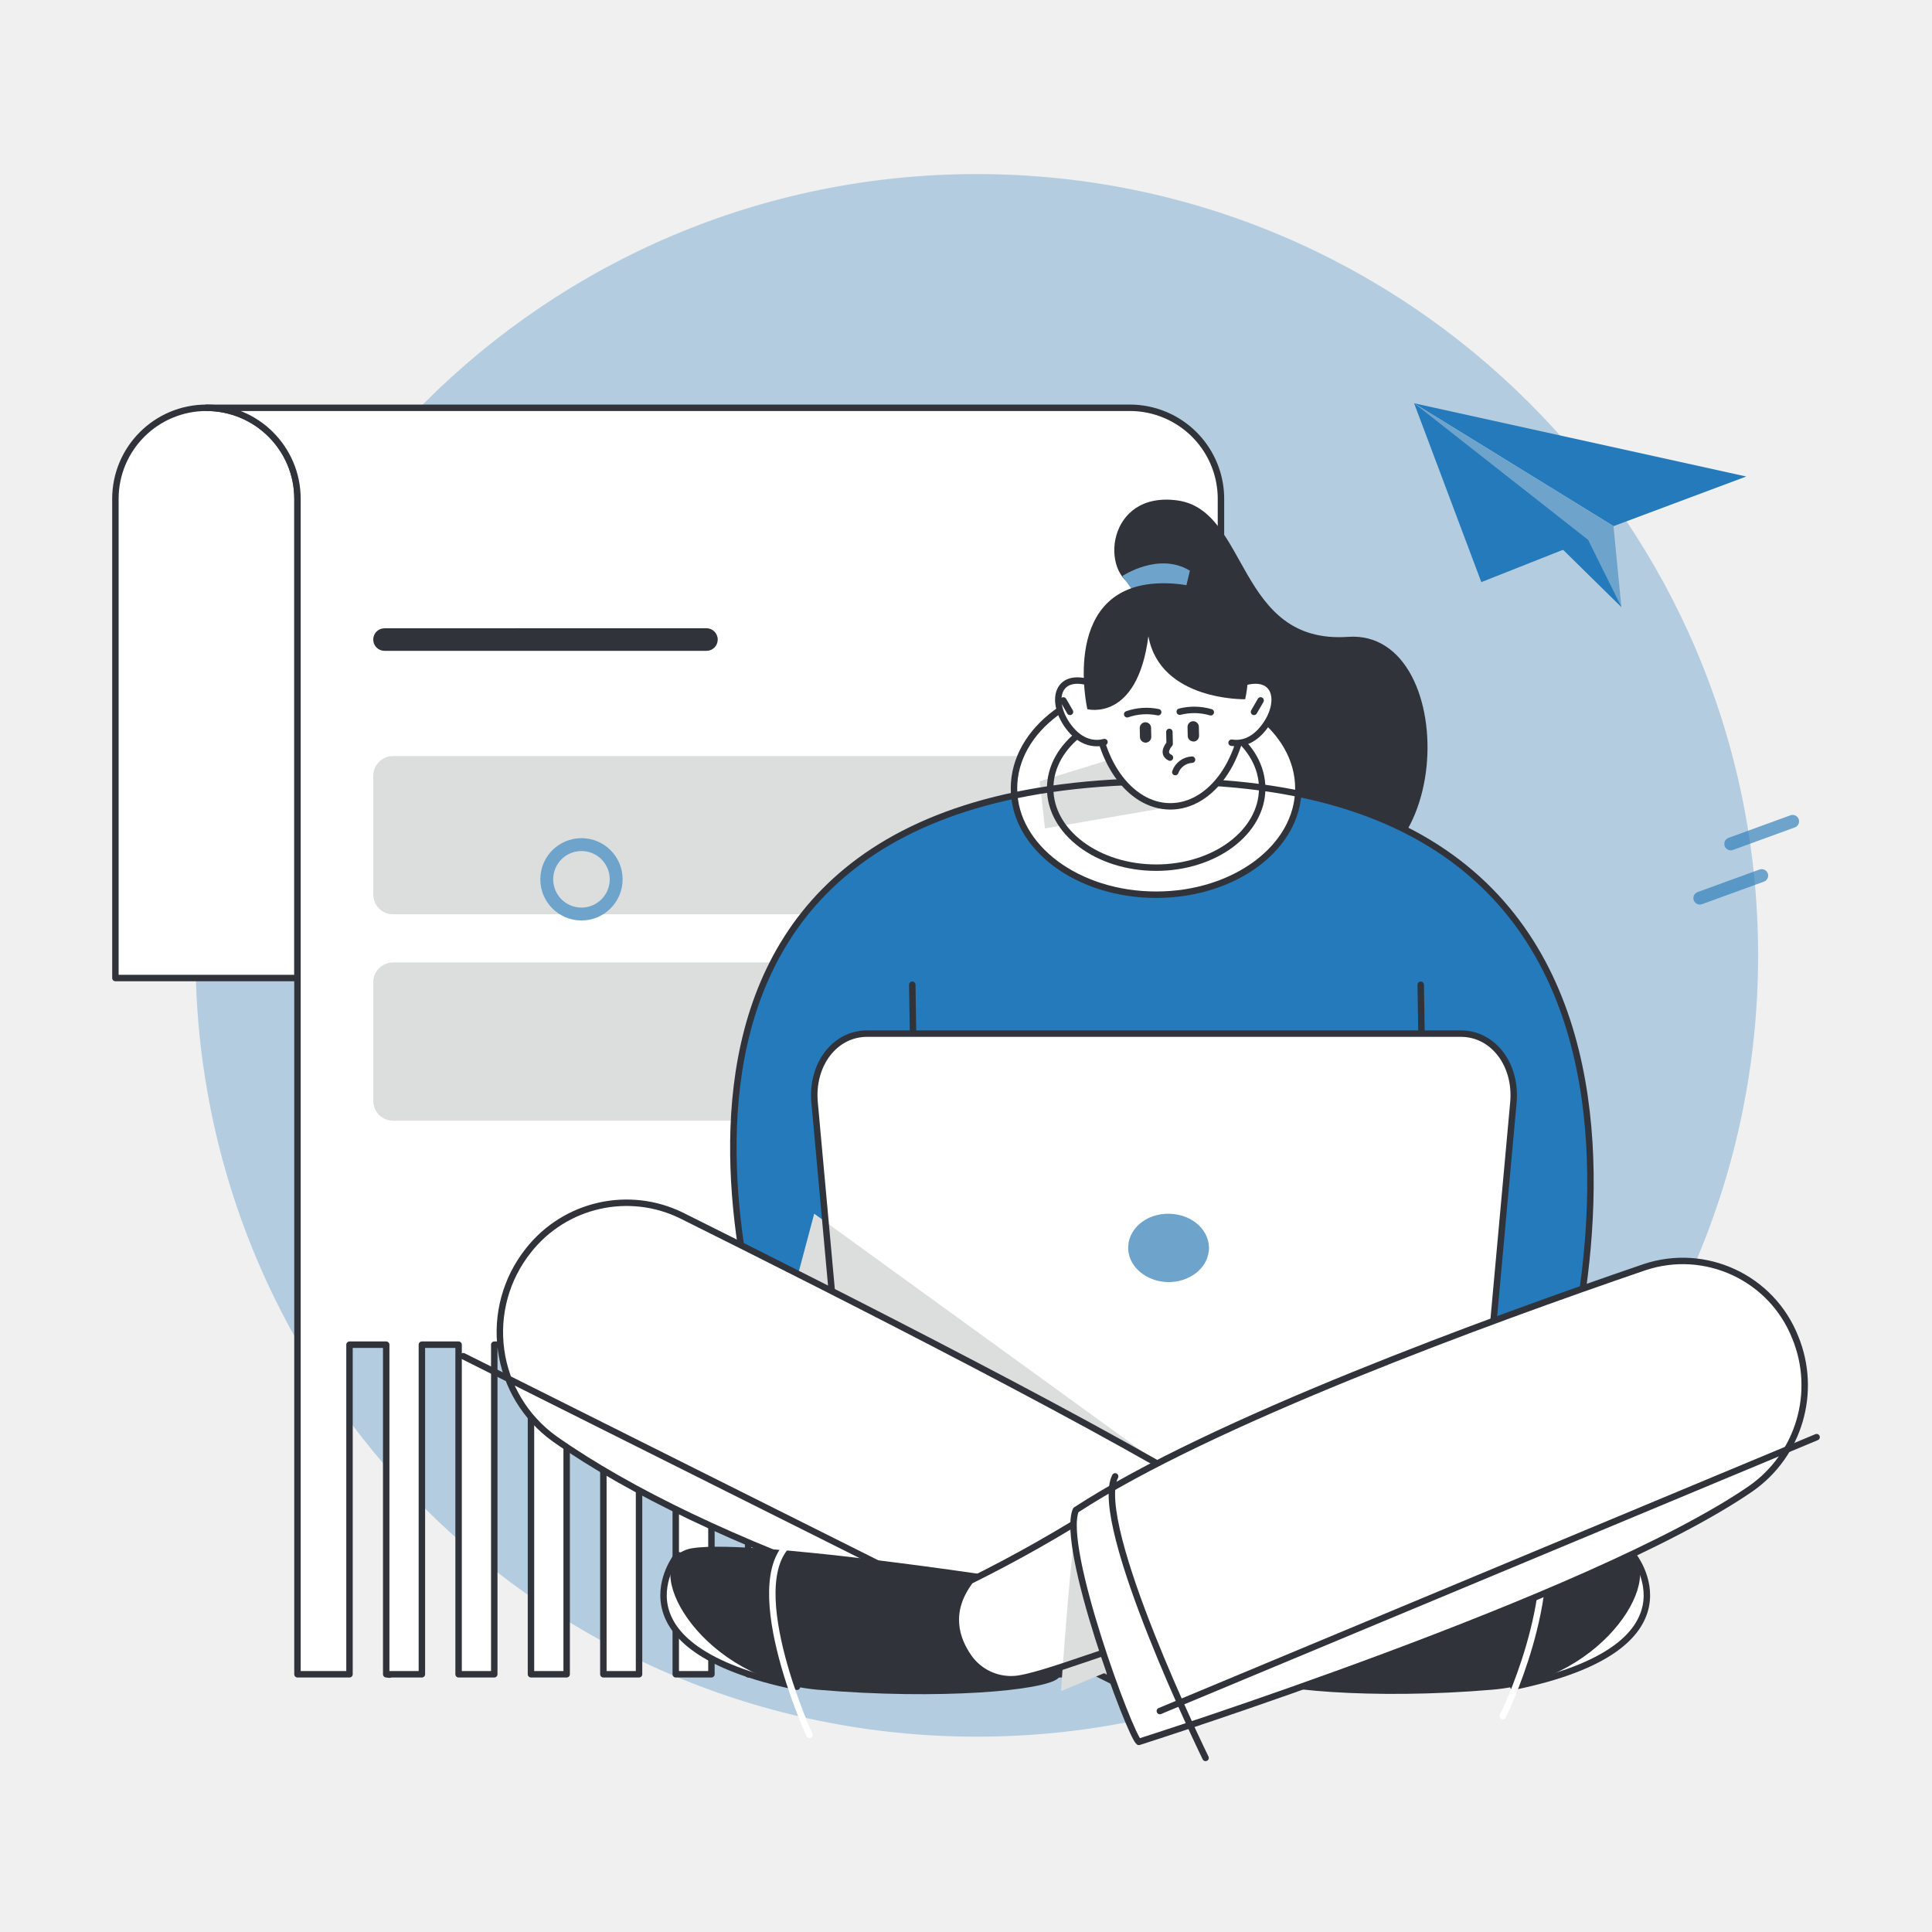
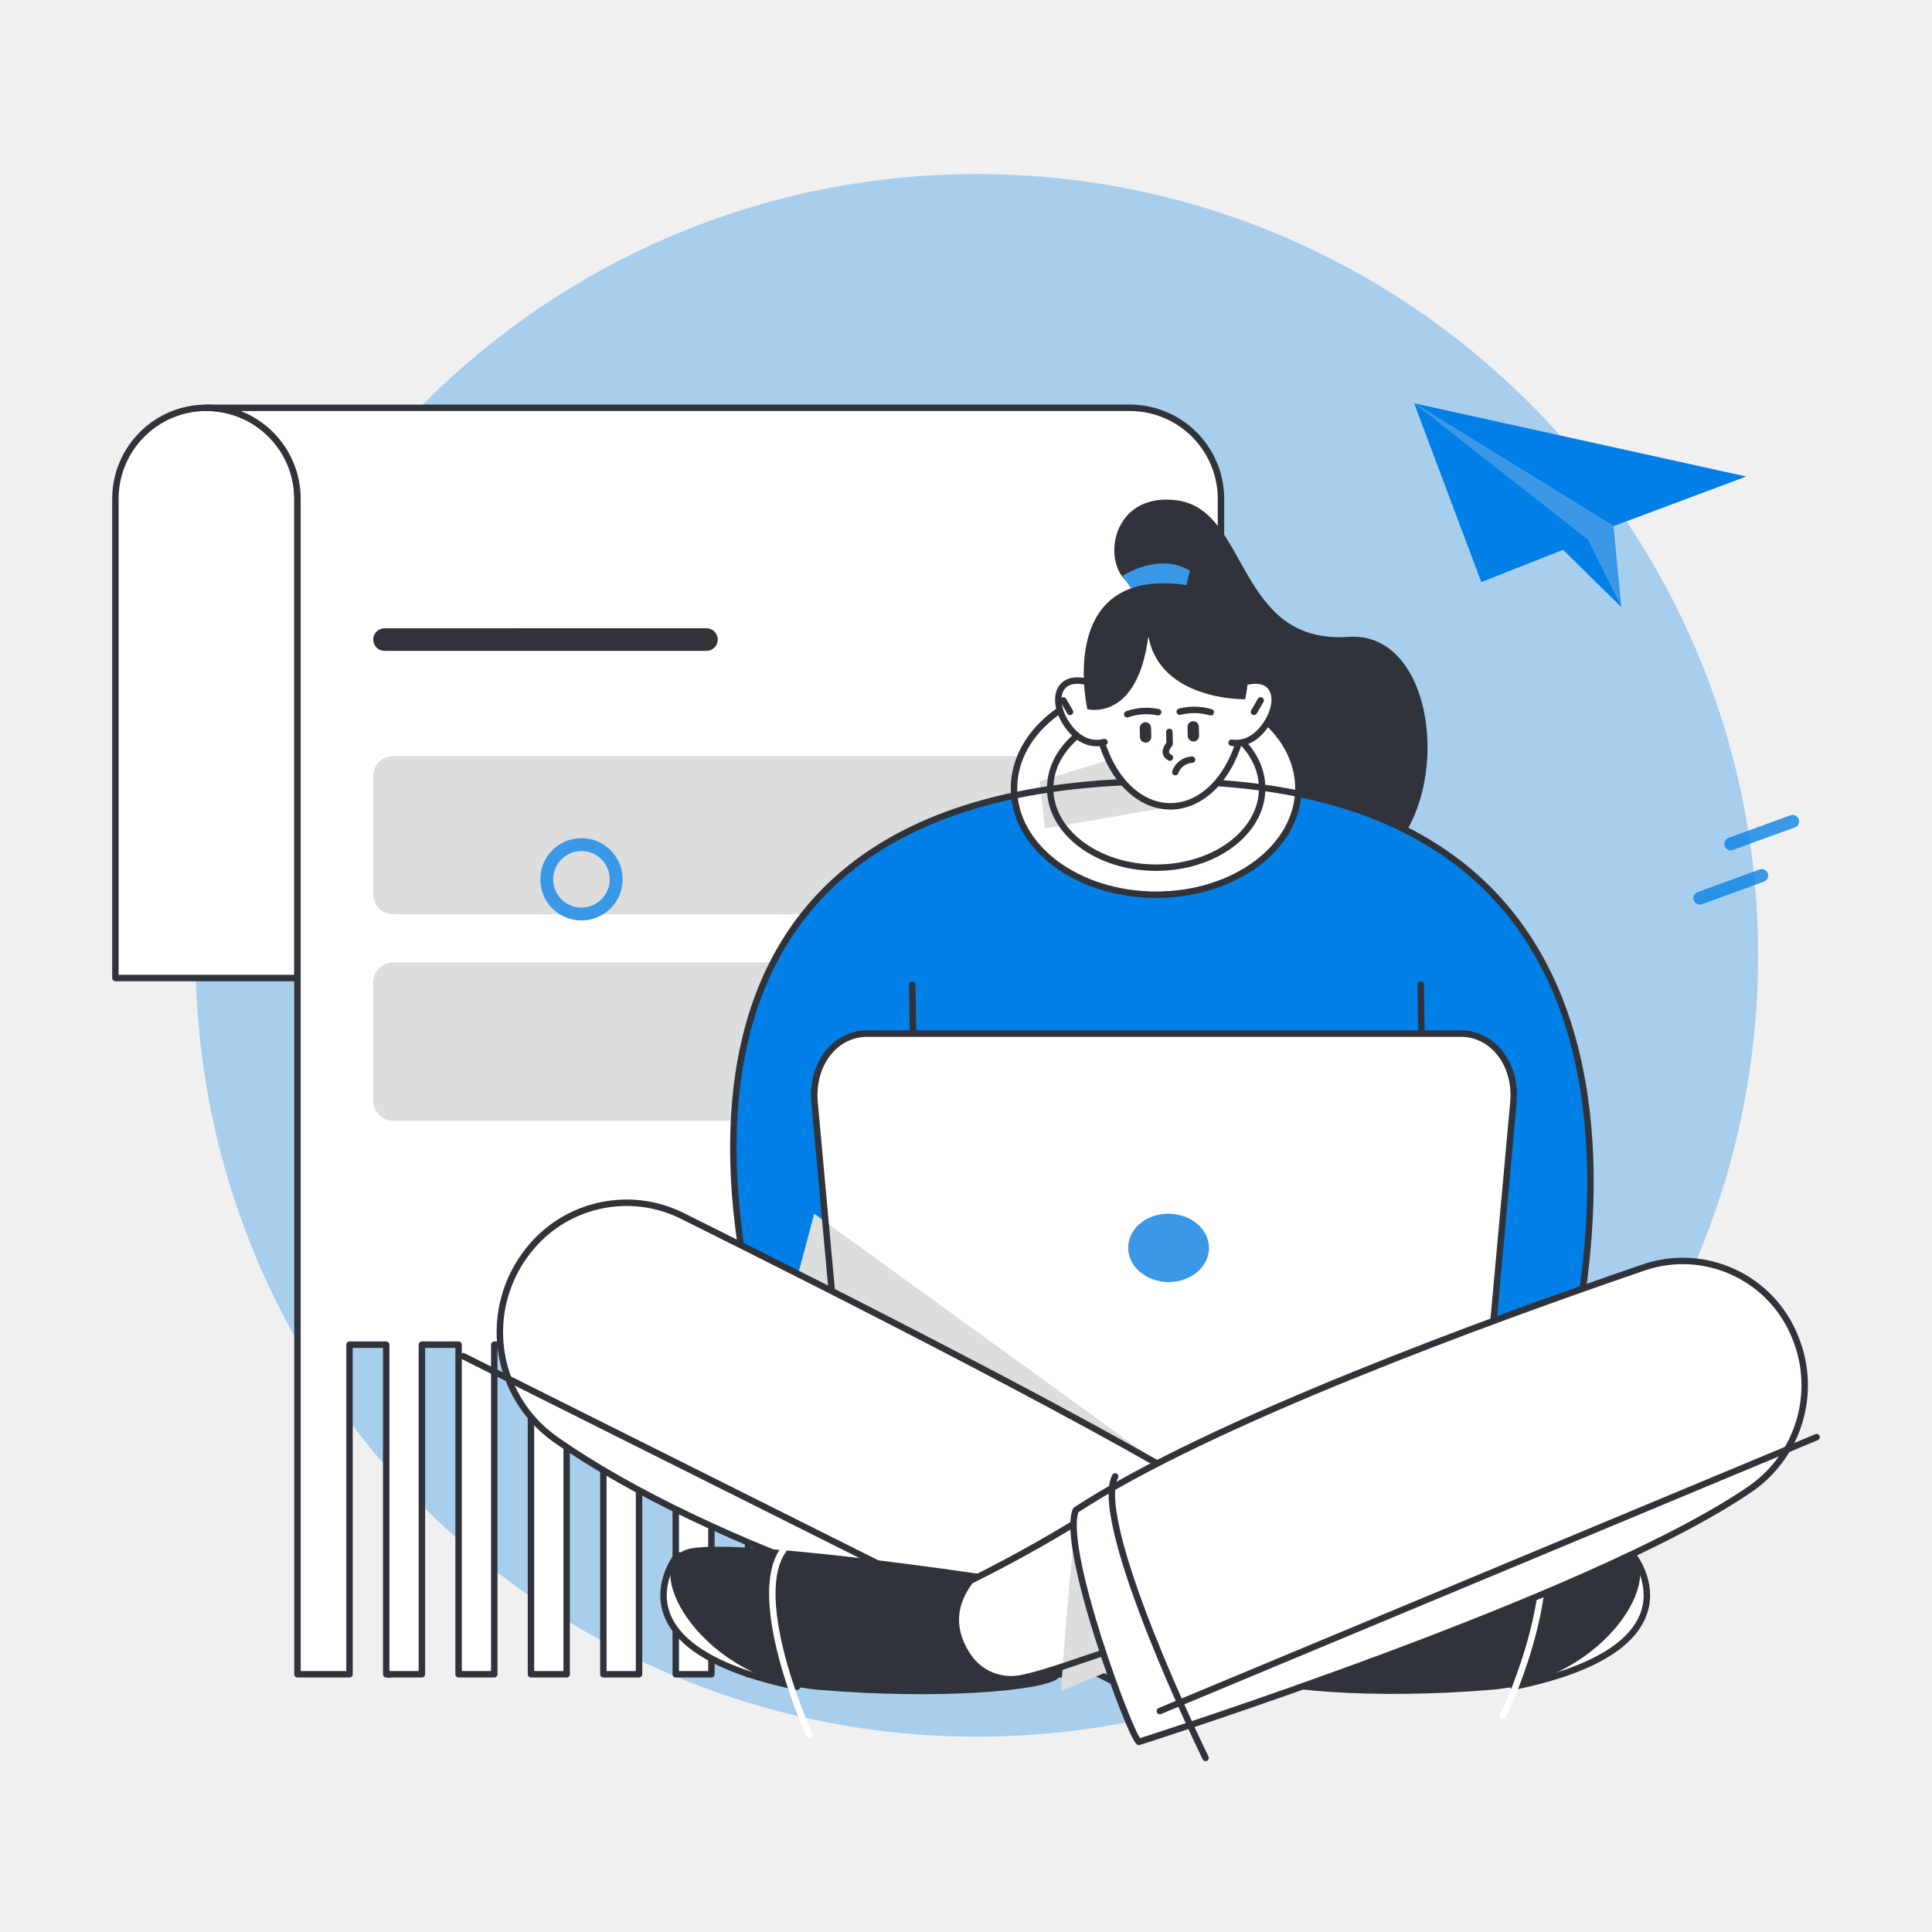
<svg xmlns="http://www.w3.org/2000/svg" id="a" viewBox="0 0 300 300">
  <defs>
-     <style>.b,.c,.d,.e{stroke-linecap:round;stroke-linejoin:round;}.b,.d{stroke:#31333a;}.b,.f{fill:#fff;}.c{stroke:#fff;}.c,.d,.e{fill:none;}.g{isolation:isolate;opacity:.3;}.g,.h,.i,.j,.k,.f{stroke-width:0px;}.g,.j{fill:#247aba;}.e{stroke:#6ea4cc;stroke-width:2px;}.h{fill:#31333a;}.i{fill:#6ea4cc;}.k{fill:#dcdddd;}</style>
+     <style>.b,.c,.d,.e{stroke-linecap:round;stroke-linejoin:round;}.b,.d{stroke:#31333a;}.b,.f{fill:#fff;}.c{stroke:#fff;}.c,.d,.e{fill:none;}.g{isolation:isolate;opacity:.3;}.g,.h,.i,.j,.k,.f{stroke-width:0px;}.g,.j{fill:#007fe6;}.e{stroke:#3a98e6;stroke-width:2px;}.h{fill:#31333a;}.i{fill:#3a98e6;}.k{fill:#dcdddd;}</style>
  </defs>
  <path class="e" d="m268.75,131.04l9.61-3.5m-14.41,11.92l9.61-3.5" />
  <path class="g" d="m151.68,269.67c67,0,121.32-54.32,121.32-121.32S218.68,27.03,151.68,27.03,30.36,81.35,30.36,148.35s54.32,121.32,121.32,121.32Z" />
  <path class="j" d="m271.15,73.99l-51.57-11.37,30.97,19.08,20.61-7.71Z" />
  <path class="i" d="m251.77,94.27l-1.23-12.57-30.97-19.08,32.2,31.65h0Z" />
  <path class="j" d="m236.22,83.97l10.38-.14,5.18,10.44-9.05-8.9" />
  <path class="j" d="m246.6,83.83l-16.58,6.56-10.44-27.78,27.02,21.22h0Z" />
  <path class="f" d="m32.06,63.32c-7.81,0-14.14,6.33-14.14,14.14v74.41h28.28v-74.41c0-7.81-6.33-14.14-14.14-14.14h0Z" />
  <path class="d" d="m32.06,63.32c-7.81,0-14.14,6.33-14.14,14.14v74.41h28.28v-74.41c0-7.81-6.33-14.14-14.14-14.14h0Z" />
  <path class="b" d="m60.34,259.98c-.85,0,.81.14,0,0h0ZM175.44,63.32H32.05c7.81,0,14.14,6.33,14.14,14.14v182.52h8.08v-51.18h5.7v51.18h5.54v-51.18h5.7v51.18h5.54v-51.18h5.7v51.18h5.54v-51.18h5.7v51.18h5.54v-51.18h5.7v51.18h5.54v-51.18h5.7v51.18h5.54v-51.18h5.7v51.18h5.54v-51.18h5.7v51.18h5.54v-51.18h5.7v51.18h5.54v-51.18h5.7v51.18h5.54v-51.18h5.7v51.18h5.54v-51.18h5.7v51.18h5.98V77.46c0-5.72-3.45-10.87-8.73-13.06-1.72-.71-3.55-1.08-5.41-1.08h0Z" />
  <path class="k" d="m175.85,117.4H61.03c-1.7,0-3.07,1.38-3.07,3.07h0v18.43c0,1.7,1.38,3.07,3.07,3.07h114.82c1.7,0,3.07-1.38,3.07-3.07h0v-18.43c0-1.7-1.38-3.07-3.07-3.07h0Zm0,32.05H61.03c-1.7,0-3.07,1.38-3.07,3.07h0v18.43c0,1.7,1.38,3.07,3.07,3.07h114.82c1.7,0,3.07-1.38,3.07-3.07h0v-18.43c0-1.7-1.38-3.07-3.07-3.07h0Z" />
  <path class="h" d="m109.69,97.55c.97,0,1.75.78,1.76,1.75,0,.23-.05.46-.13.68-.18.43-.52.77-.95.95-.21.09-.44.13-.67.13h-49.99c-.47,0-.91-.18-1.24-.51-.68-.68-.69-1.79,0-2.48,0,0,0,0,0,0,.33-.33.77-.51,1.24-.51m116.7-6.44c-5.67-1.83-4.66-14.95,6.44-13.41,11.1,1.54,9.15,22.38,26.49,21.18,18.02-1.25,16.81,42.81-7.15,36.79-17.54-4.41-25.79-44.56-25.79-44.56h0Z" />
  <path class="i" d="m174.27,89.45s5.64-3.8,10.5-.83l-.59,2.44-8.4.5-1.51-2.11Z" />
  <path class="j" d="m120.58,216.7c-1.81-6.76-33.99-95.65,60.68-95.38,94.67.27,59.2,102.43,59.2,102.43l-119.89-7.05h0Z" />
  <path class="b" d="m179.53,138.93c12.19,0,22.08-7.39,22.08-16.51s-9.88-16.52-22.08-16.52-22.08,7.39-22.08,16.52,9.88,16.51,22.08,16.51Z" />
  <path class="f" d="m179.53,134.73c9.09,0,16.46-5.51,16.46-12.31s-7.37-12.31-16.46-12.31-16.46,5.51-16.46,12.31,7.37,12.31,16.46,12.31Z" />
  <path class="k" d="m181.21,125.39l-18.95,3.25-.82-7.33,12.77-3.94,4.16.23" />
  <path class="d" d="m179.53,134.73c9.09,0,16.46-5.51,16.46-12.31s-7.37-12.31-16.46-12.31-16.46,5.51-16.46,12.31,7.37,12.31,16.46,12.31Zm-37.87,18.18l.55,36.03m78.4-36.03l.55,36.03" />
  <path class="d" d="m120.58,216.7c-1.81-6.76-33.99-95.65,60.68-95.38,94.67.27,59.2,102.43,59.2,102.43l-119.89-7.05h0Z" />
  <path class="f" d="m229.1,235.87h-96.72l-5.89-64.68c-.53-5.86,3.11-10.69,8.16-10.69h92.19c5.04,0,8.69,4.84,8.16,10.69l-5.89,64.68Z" />
  <path class="k" d="m126.43,188.46l54.6,39.57-60.93-15.79" />
  <path class="d" d="m229.1,235.87h-96.72l-5.89-64.68c-.53-5.86,3.11-10.69,8.16-10.69h92.19c5.04,0,8.69,4.84,8.16,10.69l-5.89,64.68Z" />
  <path class="i" d="m187.7,194.25c-.28,2.81-3.12,4.89-6.35,4.83-3.23-.06-5.99-2.24-6.16-5.05-.19-3.04,2.65-5.63,6.37-5.56,3.71.07,6.46,2.76,6.15,5.79Z" />
  <path class="b" d="m247.09,242.39l6.48-.91s11.49,14.31-18.57,20.44l12.08-19.53Z" />
  <path class="h" d="m251.28,240.41c-2.51-.4-7.3-.24-12.89.2-14.33,1.14-33.94,4.12-33.94,4.12,0,0-12.21,14.11-10.02,15.85,2.19,1.74,18.4,3.41,37.36,1.79,1.08-.09,2.16-.25,3.22-.46,16.77-3.32,24.68-20.15,16.27-21.51h0Z" />
  <path class="c" d="m238.73,234.44c3.88,13.45-5.37,32.04-5.37,32.04" />
  <path class="b" d="m191.7,234.48c9.92,6.48,16.39,10.97,16.39,10.97,3.67,4.83,2.21,9.1.21,11.93-1.62,2.28-4.32,3.54-7.11,3.34-4.09-.29-8.18-.67-12.25-1.16,1.47-6.9,3.38-17.72,2.75-25.08h0Z" />
  <path class="f" d="m105.92,188.78c23.21,11.55,68.69,34.54,85.77,45.69.63,7.36-1.27,18.18-2.75,25.08-34.31-4.13-79.15-19.44-102.84-36.15-4.53-3.26-7.53-8.23-8.29-13.75-.77-5.52.76-11.12,4.24-15.49,5.68-7.22,15.64-9.47,23.87-5.38Z" />
  <path class="d" d="m71.94,210.59l102.57,51.33m-68.59-73.13c23.21,11.55,68.69,34.54,85.77,45.69.63,7.36-1.27,18.18-2.75,25.08-34.31-4.13-79.15-19.44-102.84-36.15-4.53-3.26-7.53-8.23-8.29-13.75-.77-5.52.76-11.12,4.24-15.49,5.68-7.22,15.64-9.47,23.87-5.38h0Z" />
  <path class="b" d="m181.73,125.21c6.42,0,11.62-7.45,11.62-16.64s-5.2-16.64-11.62-16.64-11.62,7.45-11.62,16.64,5.2,16.64,11.62,16.64Z" />
  <path class="f" d="m170.96,106.68c-6.71-3.2-8.17,1.91-5.09,6.1,2.08,2.82,4.36,2.78,5.63,2.45" />
  <path class="d" d="m170.96,106.68c-6.71-3.2-8.17,1.91-5.09,6.1,2.08,2.82,4.36,2.78,5.63,2.45" />
  <path class="f" d="m191.3,106.68c6.71-3.2,8.17,1.91,5.09,6.1-1.84,2.5-3.83,2.75-5.15,2.55" />
  <path class="d" d="m191.3,106.68c6.71-3.2,8.17,1.91,5.09,6.1-1.84,2.5-3.83,2.75-5.15,2.55" />
  <path class="h" d="m178.32,98.8c-1.73,13.38-9.48,11.32-9.48,11.32,0,0-4.51-19.78,12.14-19.55,16.65.23,12.37,18.01,12.37,18.01,0,0-13.18.29-15.03-9.78h0Z" />
  <path class="f" d="m179.84,110.59c-1.6-.33-3.27-.22-4.81.32l4.81-.32Z" />
  <path class="d" d="m179.84,110.59c-1.6-.33-3.27-.22-4.81.32" />
  <path class="h" d="m177.91,115.32c-.36,0-.69-.21-.83-.54-.05-.11-.07-.22-.07-.34l-.03-1.37c-.02-.49.37-.9.86-.92.36,0,.69.21.83.54.05.11.07.22.07.34l.03,1.37c.02.49-.37.9-.86.92Z" />
  <path class="f" d="m183.19,110.51c1.59-.4,3.25-.37,4.82.09l-4.82-.09Z" />
  <path class="d" d="m183.19,110.51c1.59-.4,3.25-.37,4.82.09" />
  <path class="h" d="m185.33,115.15c.24,0,.46-.11.62-.28.16-.17.25-.4.24-.64l-.03-1.37c0-.24-.1-.46-.27-.62-.17-.16-.4-.26-.63-.25-.49.02-.87.42-.86.91,0,0,0,0,0,0l.03,1.37c0,.24.1.46.27.62.17.16.4.25.63.25Z" />
  <path class="f" d="m181.58,113.65l.04,1.86s-1.36,1.45.05,2.13" />
  <path class="d" d="m181.58,113.65l.04,1.86s-1.36,1.45.05,2.13" />
  <path class="f" d="m185.1,117.96c-1.18.06-2.21.82-2.6,1.93" />
  <path class="d" d="m185.1,117.96c-1.18.06-2.21.82-2.6,1.93" />
  <path class="b" d="m111.67,242.39l-6.48-.91s-11.49,14.31,18.57,20.44l-12.08-19.53h0Z" />
  <path class="h" d="m154.31,244.73s-19.6-2.98-33.94-4.12c-5.6-.45-10.39-.61-12.89-.2-8.41,1.36-.5,18.19,16.27,21.51,1.07.21,2.14.36,3.22.46,18.95,1.62,35.31.14,37.35-1.79,5.37-5.06-10.02-15.85-10.02-15.85h0Z" />
  <path class="c" d="m123.68,238.83c-9.49,5.33,2,30.56,2,30.56" />
  <path class="f" d="m171.24,233.81c-6.64,4.26-13.51,8.15-20.57,11.65-3.66,4.83-2.21,9.1-.21,11.93,1.62,2.28,4.32,3.54,7.11,3.34,4.08-.28,17.49-5.83,21.57-6.32-1.47-6.9-8.52-13.24-7.88-20.59h0Z" />
  <path class="k" d="m167.37,235.65c-.93,2.3-2.62,26.95-2.62,26.95l12.62-5.26" />
  <path class="d" d="m171.24,233.81c-6.64,4.26-13.51,8.15-20.57,11.65-3.66,4.83-2.21,9.1-.21,11.93,1.62,2.28,4.32,3.54,7.11,3.34,4.08-.28,17.49-5.83,21.57-6.32-1.47-6.9-8.52-13.24-7.88-20.59h0Z" />
  <path class="f" d="m255.32,196.78c-23.91,8.18-67.27,23.99-88.26,37.7-2.46,5.7,8.41,35,9.78,36,0,0,70.51-22.4,95.05-39.34,7.49-5.25,10.35-14.99,6.88-23.46-3.67-9.29-13.98-14.08-23.45-10.9Z" />
  <path class="f" d="m173.16,229.25c-3.72,7.33,14.04,43.72,14.04,43.72l-14.04-43.72Z" />
  <path class="d" d="m173.16,229.25c-3.72,7.33,14.04,43.72,14.04,43.72m94.88-49.81l-101.98,42.53" />
  <path class="d" d="m255.32,196.78c-23.91,8.18-67.27,23.99-88.26,37.7-2.46,5.7,8.41,35,9.78,36,0,0,70.51-22.4,95.05-39.34,7.49-5.25,10.35-14.99,6.88-23.46h0c-3.67-9.29-13.98-14.08-23.45-10.9h0Zm-90.2-88.02l1.03,1.78m29.6-1.78l-1.03,1.78" />
  <path class="e" d="m90.29,141.93c2.97,0,5.39-2.41,5.39-5.39s-2.41-5.39-5.39-5.39-5.39,2.41-5.39,5.39,2.41,5.39,5.39,5.39Z" />
</svg>
